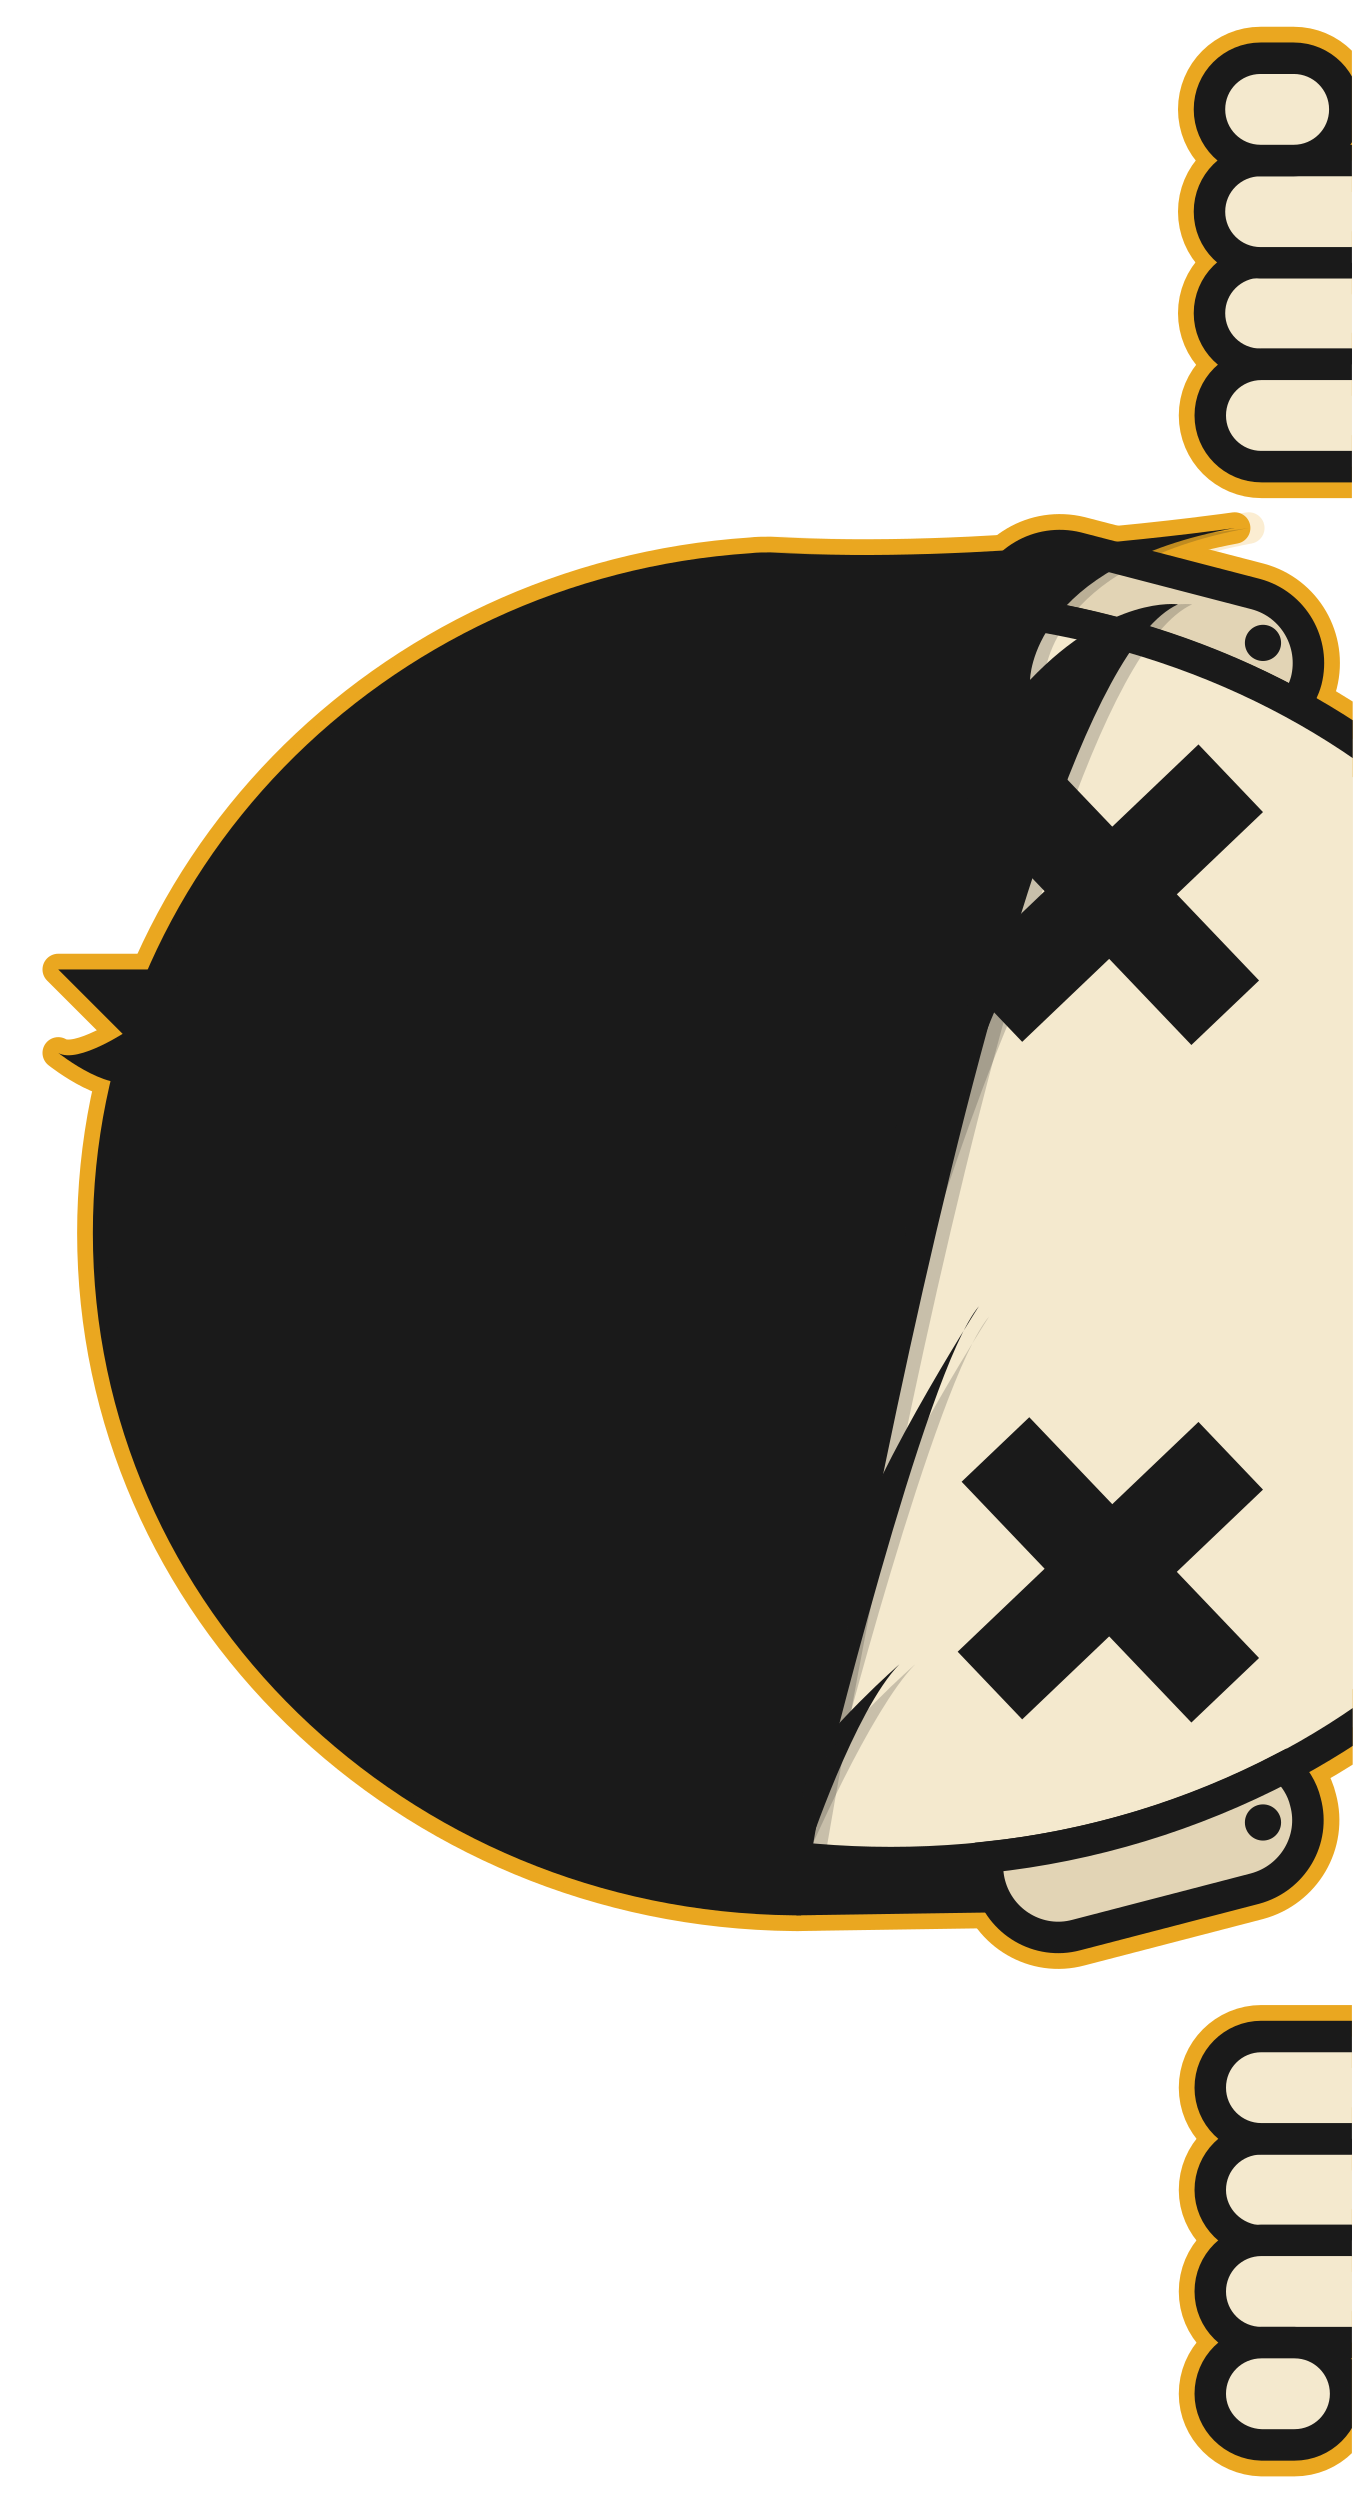
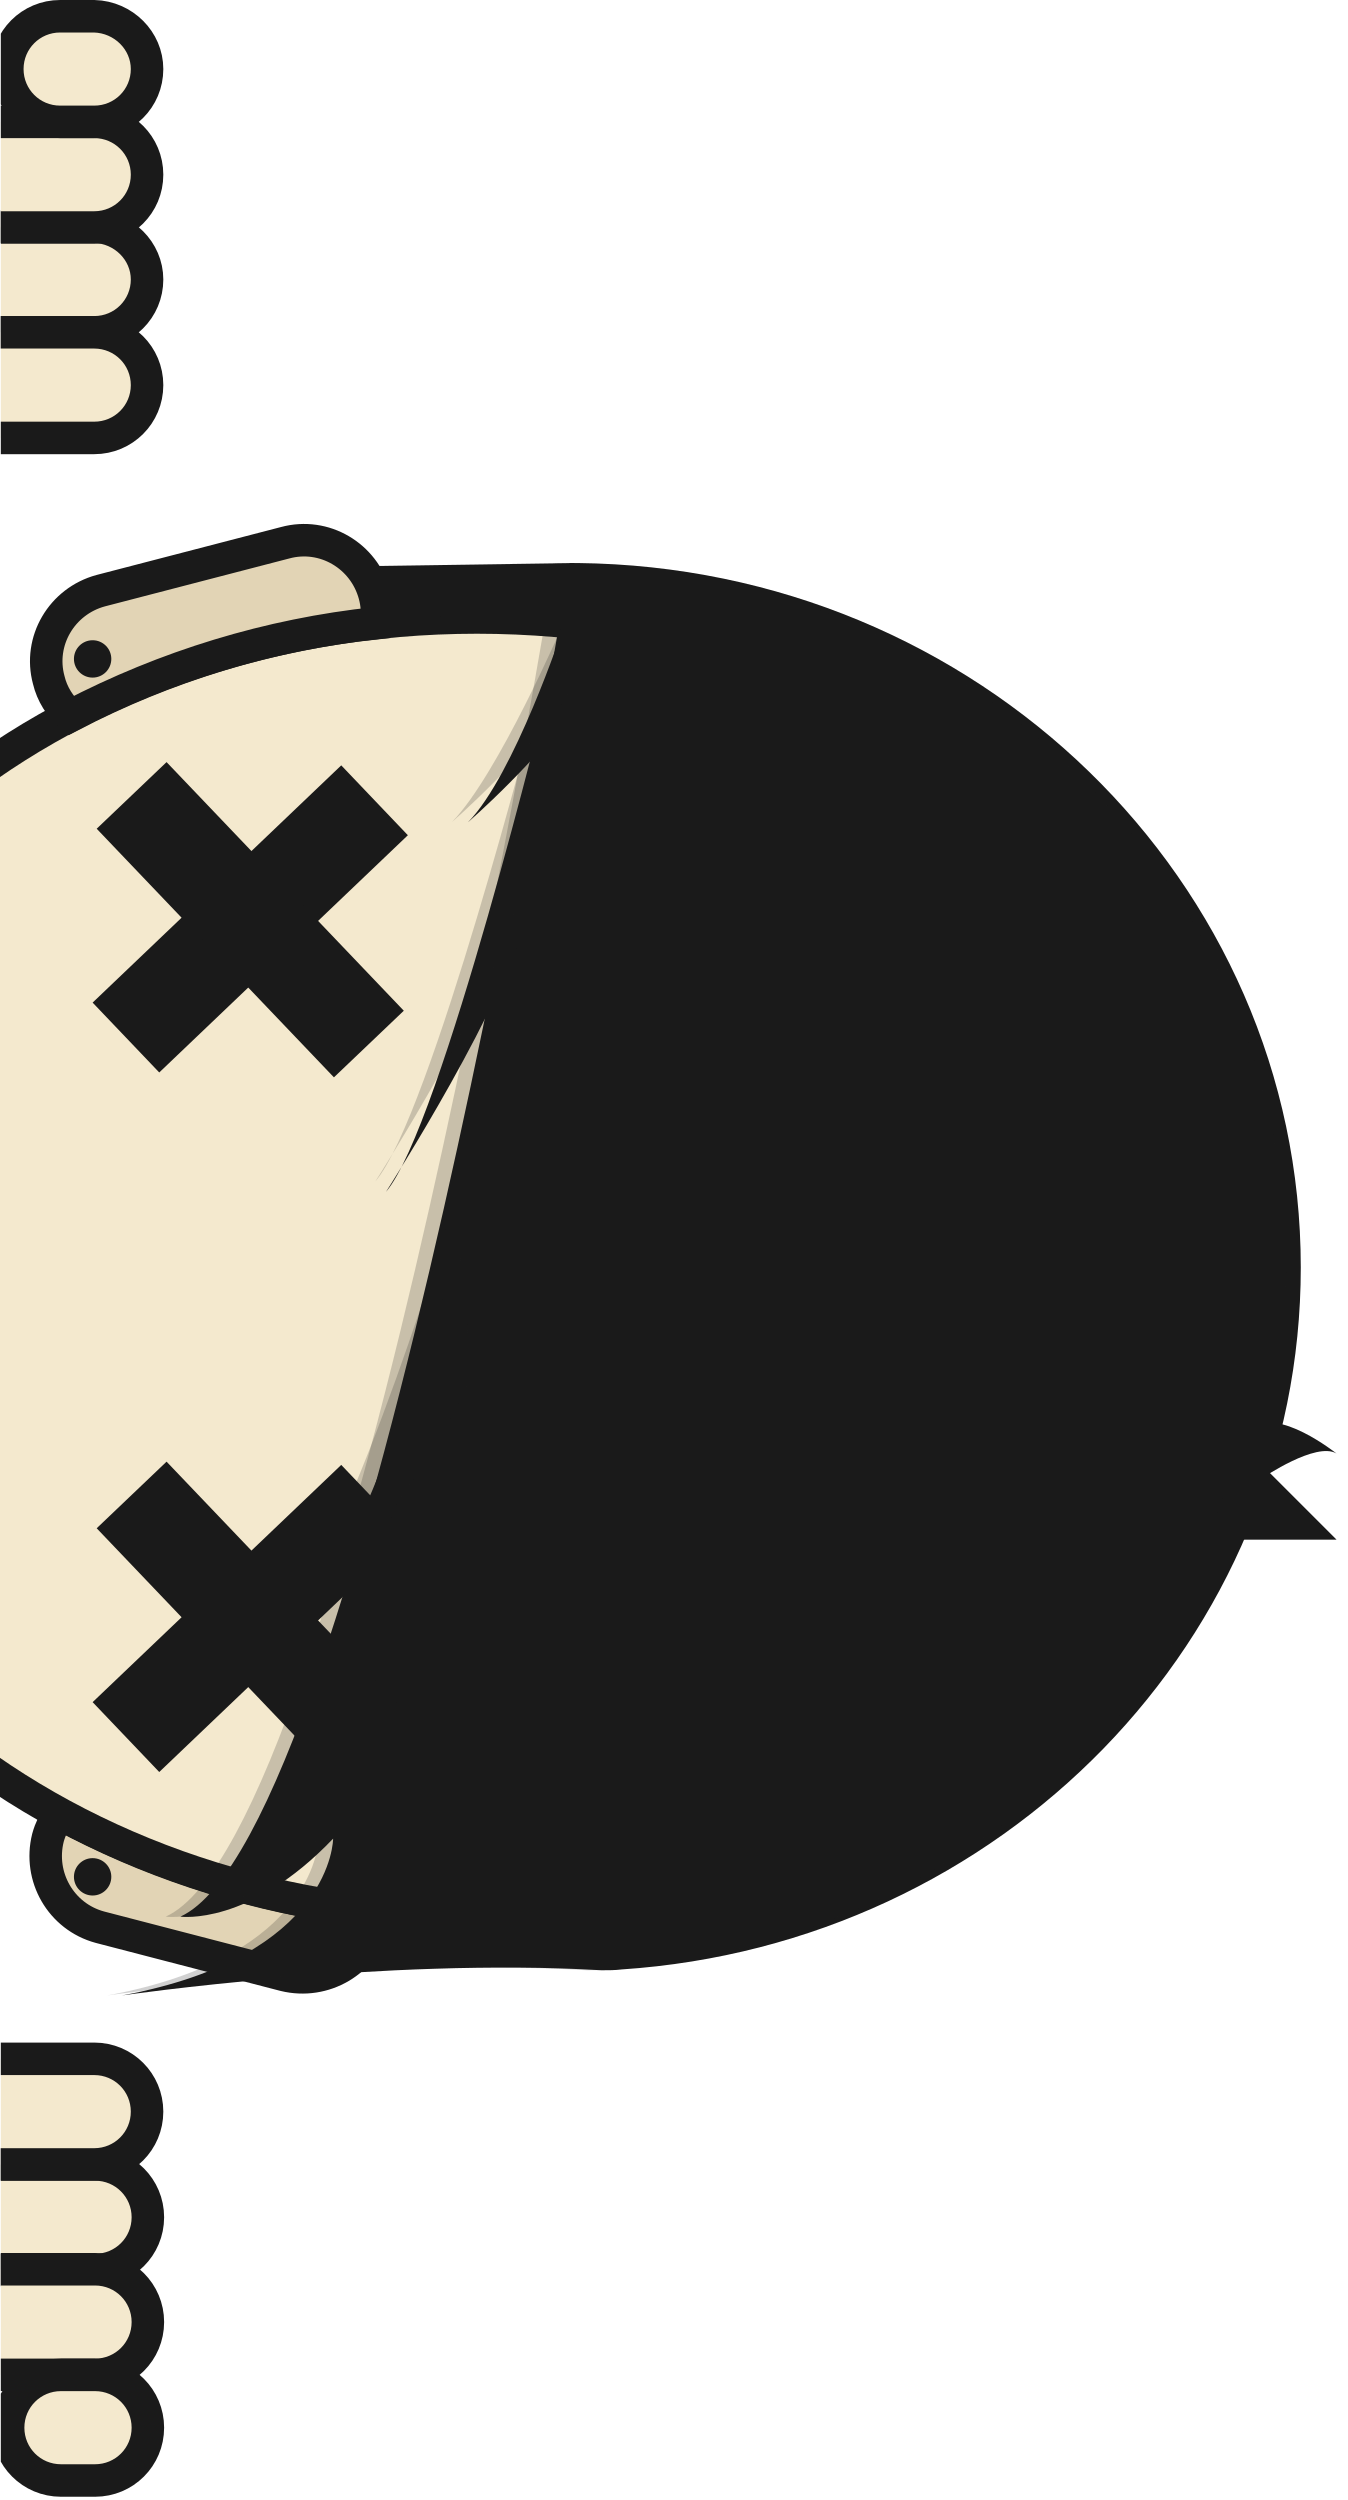
- <svg xmlns="http://www.w3.org/2000/svg" xmlns:xlink="http://www.w3.org/1999/xlink" version="1.1" id="Layer_1" x="0px" y="0px" viewBox="0 0 171.9 317.7" style="enable-background:new 0 0 171.9 317.7;" xml:space="preserve">
+ <svg xmlns="http://www.w3.org/2000/svg" xmlns:xlink="http://www.w3.org/1999/xlink" version="1.1" id="Layer_1" x="0px" y="0px" viewBox="0 0 165.8 307.7" style="enable-background:new 0 0 165.8 307.7;" xml:space="preserve">
  <style type="text/css">
- 	.st0{clip-path:url(#SVGID_2_);}
- 	.st1{fill:#F4E9CE;stroke:#EAA720;stroke-width:8;stroke-miterlimit:10;}
- 	.st2{fill:#E2D4B5;stroke:#EAA720;stroke-width:8;stroke-linecap:round;stroke-linejoin:round;stroke-miterlimit:10;}
- 	.st3{fill:#1A1A1A;}
- 	
- 		.st4{clip-path:url(#SVGID_4_);fill:#F4E9CE;stroke:#EAA720;stroke-width:8;stroke-linecap:round;stroke-linejoin:round;stroke-miterlimit:10;}
- 	
- 		.st5{clip-path:url(#SVGID_4_);fill:#F4E9CE;stroke:#EAA720;stroke-width:4;stroke-linecap:round;stroke-linejoin:round;stroke-miterlimit:10;}
- 	
- 		.st6{clip-path:url(#SVGID_4_);fill:#1A1A1A;stroke:#EAA720;stroke-width:4;stroke-linecap:round;stroke-linejoin:round;stroke-miterlimit:10;}
- 	
- 		.st7{opacity:0.2;clip-path:url(#SVGID_4_);fill:#1A1A1A;stroke:#EAA720;stroke-width:4;stroke-linecap:round;stroke-linejoin:round;stroke-miterlimit:10;enable-background:new    ;}
- 	
- 		.st8{clip-path:url(#SVGID_4_);fill:#E2D4B5;stroke:#EAA720;stroke-width:8;stroke-linecap:round;stroke-linejoin:round;stroke-miterlimit:10;}
- 	.st9{fill:#E2D4B5;stroke:#1A1A1A;stroke-width:4;stroke-miterlimit:10;}
- 	.st10{clip-path:url(#SVGID_6_);}
- 	.st11{fill:#F4E9CE;stroke:#1A1A1A;stroke-width:4;stroke-miterlimit:10;}
- 	.st12{fill:#F4E9CE;stroke:#FF0000;stroke-miterlimit:10;}
- 	.st13{opacity:0.2;fill:#1A1A1A;enable-background:new    ;}
- 	.st14{clip-path:url(#SVGID_8_);}
+ 	.st0{fill:#E2D4B5;stroke:#1A1A1A;stroke-width:4;stroke-miterlimit:10;}
+ 	.st1{fill:#1A1A1A;}
+ 	.st2{clip-path:url(#SVGID_2_);}
+ 	.st3{fill:#F4E9CE;stroke:#1A1A1A;stroke-width:4;stroke-miterlimit:10;}
+ 	.st4{fill:#F4E9CE;stroke:#FF0000;stroke-miterlimit:10;}
+ 	.st5{opacity:0.2;fill:#1A1A1A;enable-background:new    ;}
+ 	.st6{clip-path:url(#SVGID_4_);}
</style>
  <g>
+     <path class="st0" d="M46.1,236.6c0.1-0.4,0.2-0.9,0.2-1.3c-13.6-1.5-26.9-5.6-39-12.1c-0.6,0.9-1.1,1.9-1.4,3   c-1.2,4.8,1.6,9.7,6.4,11l22.7,5.9C39.9,244.3,44.8,241.4,46.1,236.6L46.1,236.6z" />
+     <circle class="st1" cx="11.4" cy="231" r="2.3" />
    <g>
      <g>
        <g>
          <defs>
-             <rect id="SVGID_1_" x="109.8" y="-8.3" width="62" height="326" />
+             <rect id="SVGID_1_" y="61.7" width="165.8" height="184" />
          </defs>
          <clipPath id="SVGID_2_">
            <use xlink:href="#SVGID_1_" style="overflow:visible;" />
          </clipPath>
-           <g class="st0">
-             <path class="st1" d="M153.8,278.3c0-3.6,2.9-6.5,6.5-6.5l0,0h23.2c3.6,0,6.5,2.9,6.5,6.5l0,0c0,3.6-2.9,6.5-6.5,6.5l0,0h-23.2       C156.7,284.7,153.8,281.8,153.8,278.3L153.8,278.3z" />
-             <path class="st1" d="M160.3,284.7h14.4c3.6,0,6.5,2.9,6.5,6.5l0,0c0,3.6-2.9,6.5-6.5,6.5h-14.4c-3.6,0-6.5-2.9-6.5-6.5l0,0       C153.8,287.6,156.7,284.7,160.3,284.7z" />
-             <path class="st1" d="M153.8,304.2c0-3.6,2.9-6.5,6.5-6.5l0,0h4.2c3.6,0,6.5,2.9,6.5,6.5l0,0c0,3.6-2.9,6.5-6.5,6.5l0,0h-4.2       C156.7,310.6,153.8,307.7,153.8,304.2L153.8,304.2z" />
-             <path class="st1" d="M153.8,265.3c0-3.6,2.9-6.5,6.5-6.5l0,0h18.3c3.6,0,6.5,2.9,6.5,6.5l0,0c0,3.6-2.9,6.5-6.5,6.5l0,0h-18.3       C156.7,271.8,153.8,268.9,153.8,265.3L153.8,265.3z" />
-             <path class="st1" d="M189.9,39.8c0,3.6-2.9,6.5-6.5,6.5l0,0h-23.2c-3.6,0-6.5-2.9-6.5-6.5l0,0c0-3.6,2.9-6.5,6.5-6.5l0,0h23.2       C187,33.3,189.9,36.2,189.9,39.8L189.9,39.8z" />
-             <path class="st1" d="M181.1,26.9c0,3.6-2.9,6.5-6.5,6.5h-14.4c-3.6,0-6.5-2.9-6.5-6.5s2.9-6.5,6.5-6.5l0,0h14.4       C178.2,20.4,181.1,23.3,181.1,26.9L181.1,26.9z" />
-             <path class="st1" d="M170.9,13.9c0,3.6-2.9,6.5-6.5,6.5l0,0h-4.2c-3.6,0-6.5-2.9-6.5-6.5l0,0c0-3.6,2.9-6.5,6.5-6.5l0,0h4.2       C168,7.4,170.9,10.3,170.9,13.9L170.9,13.9z" />
-             <path class="st1" d="M185.1,52.8c0,3.6-2.9,6.5-6.5,6.5h-18.3c-3.6,0-6.5-2.9-6.5-6.5s2.9-6.5,6.5-6.5l0,0h18.3       C182.2,46.3,185.1,49.2,185.1,52.8L185.1,52.8z" />
-           </g>
-         </g>
-       </g>
-     </g>
-   </g>
-   <g>
-     <path class="st2" d="M125.8,76.1c-0.1,0.4-0.2,0.9-0.2,1.3c13.6,1.5,26.9,5.6,39,12.1c0.6-0.9,1.1-1.9,1.4-3   c1.2-4.8-1.6-9.7-6.4-11l-22.7-5.9C132,68.4,127.1,71.3,125.8,76.1L125.8,76.1z" />
-     <circle class="st3" cx="160.5" cy="81.7" r="2.3" />
-     <g>
-       <defs>
-         <rect id="SVGID_3_" x="-8.6" y="57.3" width="180.5" height="200.4" />
-       </defs>
-       <clipPath id="SVGID_4_">
-         <use xlink:href="#SVGID_3_" style="overflow:visible;" />
-       </clipPath>
-       <ellipse class="st4" cx="113.2" cy="156.7" rx="94.7" ry="80" />
-       <path class="st5" d="M134.1,242l23.8-5.8c0,0,6.8-0.8,2.7-10.2" />
-       <path class="st6" d="M101.8,243.4c-0.3,0-0.7,0-1,0c-49.2-0.5-89-39.1-89-86.7c0-45.8,36.9-83.3,83.6-86.4    c0.8-0.1,1.6-0.1,2.4-0.1h0.1c26.5,1.6,59-3.1,59-3.1c-26,4.8-26,19.3-26,19.3c10.3-10.8,18.8-9.6,18.8-9.6    C127.1,87.1,101.8,243.4,101.8,243.4z" />
-       <path class="st7" d="M103.6,243.4c-0.3,0-0.7,0-1,0c-49.2-0.5-89-39.1-89-86.7c0-45.8,36.9-83.3,83.6-86.4    c0.8-0.1,1.6-0.1,2.4-0.1h0.1c26.5,1.6,59-3.1,59-3.1c-26,4.8-26,19.3-26,19.3c10.3-10.8,18.8-9.6,18.8-9.6    C128.9,87.1,103.6,243.4,103.6,243.4L103.6,243.4z" />
-       <path class="st6" d="M104.4,228c0,0,13.2-54.1,20-62c0,0-15.3,23.8-17.6,35" />
-       <path class="st7" d="M105.8,226.3c0,0,13.1-51.1,19.9-59c0,0-15.3,23.8-17.6,35" />
-       <path class="st6" d="M113.6,164.8c0,0,12.2-41.2,21.6-52.8c0,0-13.3,9.4-23.7,31.2" />
-       <path class="st7" d="M115.9,165c0,0,12.2-41.2,21.6-52.8c0,0-13.3,9.4-23.7,31.2" />
-       <path class="st6" d="M102.6,235.4c0,0,6-18.1,11.7-23.9c0,0-8.9,7.7-14.3,15.7" />
-       <path class="st7" d="M102.5,236.1c0,0,8.1-18.8,13.8-24.6c0,0-8.9,7.7-14.3,15.7" />
-       <path class="st6" d="M19,134.8L7.4,123.2h15.9L19,134.8z" />
-       <path class="st6" d="M16.5,130.8c0,0-6.6,4.5-9.1,3c0,0,7.4,5.9,10.4,3" />
-       <path class="st6" d="M101.2,243.4l33.7-0.5c0,0-3.4-3-1.9-6.8c0,0-24.4,2.2-31.6-1L101.2,243.4z" />
-       <path class="st6" d="M121.7,209.9l30.6-29.2l8.2,8.6l-30.6,29.2L121.7,209.9z" />
-       <path class="st6" d="M122.2,188.3l8.6-8.2l29.2,30.6l-8.6,8.2L122.2,188.3z" />
-       <path class="st6" d="M121.7,123.8l30.6-29.2l8.2,8.6l-30.6,29.2L121.7,123.8z" />
-       <path class="st6" d="M122.2,102.2l8.6-8.2l29.2,30.6l-8.6,8.2L122.2,102.2z" />
-       <path class="st8" d="M125.6,236c-0.2,1.2-0.1,2.4,0.2,3.5c1.3,4.8,6.2,7.7,11,6.4l22.7-5.9c4.8-1.3,7.7-6.2,6.4-11    c-0.4-1.7-1.4-3.3-2.7-4.4C151.5,230.7,138.8,234.6,125.6,236z" />
-       <circle class="st6" cx="160.5" cy="231.6" r="2.3" />
-     </g>
-   </g>
-   <g>
-     <path class="st9" d="M125.8,76.1c-0.1,0.4-0.2,0.9-0.2,1.3c13.6,1.5,26.9,5.6,39,12.1c0.6-0.9,1.1-1.9,1.4-3   c1.2-4.8-1.6-9.7-6.4-11l-22.7-5.9C132,68.4,127.1,71.3,125.8,76.1L125.8,76.1z" />
-     <circle class="st3" cx="160.5" cy="81.7" r="2.3" />
-     <g>
-       <g>
-         <g>
-           <g>
-             <defs>
-               <rect id="SVGID_5_" x="6.1" y="67" width="165.8" height="184" />
-             </defs>
-             <clipPath id="SVGID_6_">
-               <use xlink:href="#SVGID_5_" style="overflow:visible;" />
-             </clipPath>
-             <g class="st10">
-               <ellipse class="st11" cx="113.2" cy="156.7" rx="94.7" ry="80" />
-               <path class="st12" d="M134.1,242l23.8-5.8c0,0,6.8-0.8,2.7-10.2" />
-               <g>
-                 <path class="st3" d="M101.8,243.4c-0.3,0-0.7,0-1,0c-49.2-0.5-89-39.1-89-86.7c0-45.8,36.9-83.3,83.6-86.4         c0.8-0.1,1.6-0.1,2.4-0.1h0.1c26.5,1.6,59-3.1,59-3.1c-26,4.8-26,19.3-26,19.3c10.3-10.8,18.8-9.6,18.8-9.6         C127.1,87.1,101.8,243.4,101.8,243.4z" />
-                 <path class="st13" d="M103.6,243.4c-0.3,0-0.7,0-1,0c-49.2-0.5-89-39.1-89-86.7c0-45.8,36.9-83.3,83.6-86.4         c0.8-0.1,1.6-0.1,2.4-0.1h0.1c26.5,1.6,59-3.1,59-3.1c-26,4.8-26,19.3-26,19.3c10.3-10.8,18.8-9.6,18.8-9.6         C128.9,87.1,103.6,243.4,103.6,243.4L103.6,243.4z" />
-                 <path class="st3" d="M104.4,228c0,0,13.2-54.1,20-62c0,0-15.3,23.8-17.6,35" />
-                 <path class="st13" d="M105.8,226.3c0,0,13.1-51.1,19.9-59c0,0-15.3,23.8-17.6,35" />
-                 <path class="st3" d="M113.6,164.8c0,0,12.2-41.2,21.6-52.8c0,0-13.3,9.4-23.7,31.2" />
-                 <path class="st13" d="M115.9,165c0,0,12.2-41.2,21.6-52.8c0,0-13.3,9.4-23.7,31.2" />
-                 <path class="st3" d="M102.6,235.4c0,0,6-18.1,11.7-23.9c0,0-8.9,7.7-14.3,15.7" />
-                 <path class="st13" d="M102.5,236.1c0,0,8.1-18.8,13.8-24.6c0,0-8.9,7.7-14.3,15.7" />
-                 <path class="st3" d="M19,134.8L7.4,123.2h15.9L19,134.8z" />
-                 <path class="st3" d="M16.5,130.8c0,0-6.6,4.5-9.1,3c0,0,7.4,5.9,10.4,3" />
-                 <path class="st3" d="M101.2,243.4l33.7-0.5c0,0-3.4-3-1.9-6.8c0,0-24.4,2.2-31.6-1L101.2,243.4z" />
-                 <path class="st3" d="M121.7,209.9l30.6-29.2l8.2,8.6l-30.6,29.2L121.7,209.9z" />
-                 <path class="st3" d="M122.2,188.3l8.6-8.2l29.2,30.6l-8.6,8.2L122.2,188.3z" />
-                 <path class="st3" d="M121.7,123.8l30.6-29.2l8.2,8.6l-30.6,29.2L121.7,123.8z" />
-                 <path class="st3" d="M122.2,102.2l8.6-8.2l29.2,30.6l-8.6,8.2L122.2,102.2z" />
-               </g>
-               <path class="st9" d="M125.6,236c-0.2,1.2-0.1,2.4,0.2,3.5c1.3,4.8,6.2,7.7,11,6.4l22.7-5.9c4.8-1.3,7.7-6.2,6.4-11        c-0.4-1.7-1.4-3.3-2.7-4.4C151.5,230.7,138.8,234.6,125.6,236z" />
-               <circle class="st3" cx="160.5" cy="231.6" r="2.3" />
+           <g class="st2">
+             <ellipse class="st3" cx="58.7" cy="156" rx="94.7" ry="80" />
+             <path class="st4" d="M37.8,70.7L14,76.5c0,0-6.8,0.8-2.7,10.2" />
+             <g>
+               <path class="st1" d="M70.1,69.3c0.3,0,0.7,0,1,0c49.2,0.5,89,39.1,89,86.7c0,45.8-36.9,83.3-83.6,86.4        c-0.8,0.1-1.6,0.1-2.4,0.1H74c-26.5-1.6-59,3.1-59,3.1c26-4.8,26-19.3,26-19.3c-10.3,10.8-18.8,9.6-18.8,9.6        C44.8,225.6,70.1,69.3,70.1,69.3z" />
+               <path class="st5" d="M68.3,69.3c0.3,0,0.7,0,1,0c49.2,0.5,89,39.1,89,86.7c0,45.8-36.9,83.3-83.6,86.4        c-0.8,0.1-1.6,0.1-2.4,0.1h-0.1c-26.5-1.6-59,3.1-59,3.1c26-4.8,26-19.3,26-19.3c-10.3,10.8-18.8,9.6-18.8,9.6        C43,225.6,68.3,69.3,68.3,69.3L68.3,69.3z" />
+               <path class="st1" d="M67.5,84.7c0,0-13.2,54.1-20,62c0,0,15.3-23.8,17.6-35" />
+               <path class="st5" d="M66.1,86.4c0,0-13.1,51.1-19.9,59c0,0,15.3-23.8,17.6-35" />
+               <path class="st1" d="M58.3,147.9c0,0-12.2,41.2-21.6,52.8c0,0,13.3-9.4,23.7-31.2" />
+               <path class="st5" d="M56,147.7c0,0-12.2,41.2-21.6,52.8c0,0,13.3-9.4,23.7-31.2" />
+               <path class="st1" d="M69.3,77.3c0,0-6,18.1-11.7,23.9c0,0,8.9-7.7,14.3-15.7" />
+               <path class="st5" d="M69.4,76.6c0,0-8.1,18.8-13.8,24.6c0,0,8.9-7.7,14.3-15.7" />
+               <path class="st1" d="M152.9,177.9l11.6,11.6h-15.9L152.9,177.9z" />
+               <path class="st1" d="M155.4,181.9c0,0,6.6-4.5,9.1-3c0,0-7.4-5.9-10.4-3" />
+               <path class="st1" d="M70.7,69.3L37,69.8c0,0,3.4,3,1.9,6.8c0,0,24.4-2.2,31.6,1L70.7,69.3z" />
+               <path class="st1" d="M50.2,102.8L19.6,132l-8.2-8.6L42,94.2L50.2,102.8z" />
+               <path class="st1" d="M49.7,124.4l-8.6,8.2L11.9,102l8.6-8.2L49.7,124.4z" />
+               <path class="st1" d="M50.2,188.9l-30.6,29.2l-8.2-8.6L42,180.3L50.2,188.9z" />
+               <path class="st1" d="M49.7,210.5l-8.6,8.2l-29.2-30.6l8.6-8.2L49.7,210.5z" />
            </g>
+             <path class="st0" d="M46.3,76.7c0.2-1.2,0.1-2.4-0.2-3.5c-1.3-4.8-6.2-7.7-11-6.4l-22.7,5.9C7.6,74,4.7,78.9,6,83.7       c0.4,1.7,1.4,3.3,2.7,4.4C20.4,82,33.1,78.1,46.3,76.7z" />
+             <circle class="st1" cx="11.4" cy="81.1" r="2.3" />
          </g>
        </g>
      </g>
    </g>
    <g>
      <g>
        <g>
-           <g>
-             <defs>
-               <rect id="SVGID_7_" x="109.8" y="-8.3" width="62" height="321" />
-             </defs>
-             <clipPath id="SVGID_8_">
-               <use xlink:href="#SVGID_7_" style="overflow:visible;" />
-             </clipPath>
-             <g class="st14">
-               <path class="st11" d="M153.8,278.3c0-3.6,2.9-6.5,6.5-6.5l0,0h23.2c3.6,0,6.5,2.9,6.5,6.5l0,0c0,3.6-2.9,6.5-6.5,6.5l0,0        h-23.2C156.7,284.7,153.8,281.8,153.8,278.3L153.8,278.3z" />
-               <path class="st11" d="M160.3,284.7h14.4c3.6,0,6.5,2.9,6.5,6.5l0,0c0,3.6-2.9,6.5-6.5,6.5h-14.4c-3.6,0-6.5-2.9-6.5-6.5l0,0        C153.8,287.6,156.7,284.7,160.3,284.7z" />
-               <path class="st11" d="M153.8,304.2c0-3.6,2.9-6.5,6.5-6.5l0,0h4.2c3.6,0,6.5,2.9,6.5,6.5l0,0c0,3.6-2.9,6.5-6.5,6.5l0,0h-4.2        C156.7,310.6,153.8,307.7,153.8,304.2L153.8,304.2z" />
-               <path class="st11" d="M153.8,265.3c0-3.6,2.9-6.5,6.5-6.5l0,0h18.3c3.6,0,6.5,2.9,6.5,6.5l0,0c0,3.6-2.9,6.5-6.5,6.5l0,0        h-18.3C156.7,271.8,153.8,268.9,153.8,265.3L153.8,265.3z" />
-               <path class="st11" d="M189.9,39.8c0,3.6-2.9,6.5-6.5,6.5l0,0h-23.2c-3.6,0-6.5-2.9-6.5-6.5l0,0c0-3.6,2.9-6.5,6.5-6.5l0,0        h23.2C187,33.3,189.9,36.2,189.9,39.8L189.9,39.8z" />
-               <path class="st11" d="M181.1,26.9c0,3.6-2.9,6.5-6.5,6.5h-14.4c-3.6,0-6.5-2.9-6.5-6.5s2.9-6.5,6.5-6.5l0,0h14.4        C178.2,20.4,181.1,23.3,181.1,26.9L181.1,26.9z" />
-               <path class="st11" d="M170.9,13.9c0,3.6-2.9,6.5-6.5,6.5l0,0h-4.2c-3.6,0-6.5-2.9-6.5-6.5l0,0c0-3.6,2.9-6.5,6.5-6.5l0,0h4.2        C168,7.4,170.9,10.3,170.9,13.9L170.9,13.9z" />
-               <path class="st11" d="M185.1,52.8c0,3.6-2.9,6.5-6.5,6.5h-18.3c-3.6,0-6.5-2.9-6.5-6.5s2.9-6.5,6.5-6.5l0,0h18.3        C182.2,46.3,185.1,49.2,185.1,52.8L185.1,52.8z" />
-             </g>
+           <defs>
+             <rect id="SVGID_3_" x="0.1" width="62" height="321" />
+           </defs>
+           <clipPath id="SVGID_4_">
+             <use xlink:href="#SVGID_3_" style="overflow:visible;" />
+           </clipPath>
+           <g class="st6">
+             <path class="st3" d="M18.1,34.4c0,3.6-2.9,6.5-6.5,6.5l0,0h-23.2c-3.6,0-6.5-2.9-6.5-6.5l0,0c0-3.6,2.9-6.5,6.5-6.5l0,0h23.2       C15.2,28,18.1,30.9,18.1,34.4L18.1,34.4z" />
+             <path class="st3" d="M11.6,28H-2.8c-3.6,0-6.5-2.9-6.5-6.5l0,0c0-3.6,2.9-6.5,6.5-6.5h14.4c3.6,0,6.5,2.9,6.5,6.5l0,0       C18.1,25.1,15.2,28,11.6,28z" />
+             <path class="st3" d="M18.1,8.5c0,3.6-2.9,6.5-6.5,6.5l0,0H7.4c-3.6,0-6.5-2.9-6.5-6.5l0,0C0.9,4.9,3.8,2,7.4,2l0,0h4.2       C15.2,2.1,18.1,5,18.1,8.5L18.1,8.5z" />
+             <path class="st3" d="M18.1,47.4c0,3.6-2.9,6.5-6.5,6.5l0,0H-6.7c-3.6,0-6.5-2.9-6.5-6.5l0,0c0-3.6,2.9-6.5,6.5-6.5l0,0h18.3       C15.2,40.9,18.1,43.8,18.1,47.4L18.1,47.4z" />
+             <path class="st3" d="M-18,272.9c0-3.6,2.9-6.5,6.5-6.5l0,0h23.2c3.6,0,6.5,2.9,6.5,6.5l0,0c0,3.6-2.9,6.5-6.5,6.5l0,0h-23.2       C-15.1,279.4-18,276.5-18,272.9L-18,272.9z" />
+             <path class="st3" d="M-9.2,285.8c0-3.6,2.9-6.5,6.5-6.5h14.4c3.6,0,6.5,2.9,6.5,6.5c0,3.6-2.9,6.5-6.5,6.5l0,0H-2.7       C-6.3,292.3-9.2,289.4-9.2,285.8L-9.2,285.8z" />
+             <path class="st3" d="M1,298.8c0-3.6,2.9-6.5,6.5-6.5l0,0h4.2c3.6,0,6.5,2.9,6.5,6.5l0,0c0,3.6-2.9,6.5-6.5,6.5l0,0H7.5       C3.9,305.3,1,302.4,1,298.8L1,298.8z" />
+             <path class="st3" d="M-13.2,259.9c0-3.6,2.9-6.5,6.5-6.5h18.3c3.6,0,6.5,2.9,6.5,6.5c0,3.6-2.9,6.5-6.5,6.5l0,0H-6.7       C-10.3,266.4-13.2,263.5-13.2,259.9L-13.2,259.9z" />
          </g>
        </g>
      </g>
    </g>
  </g>
</svg>
